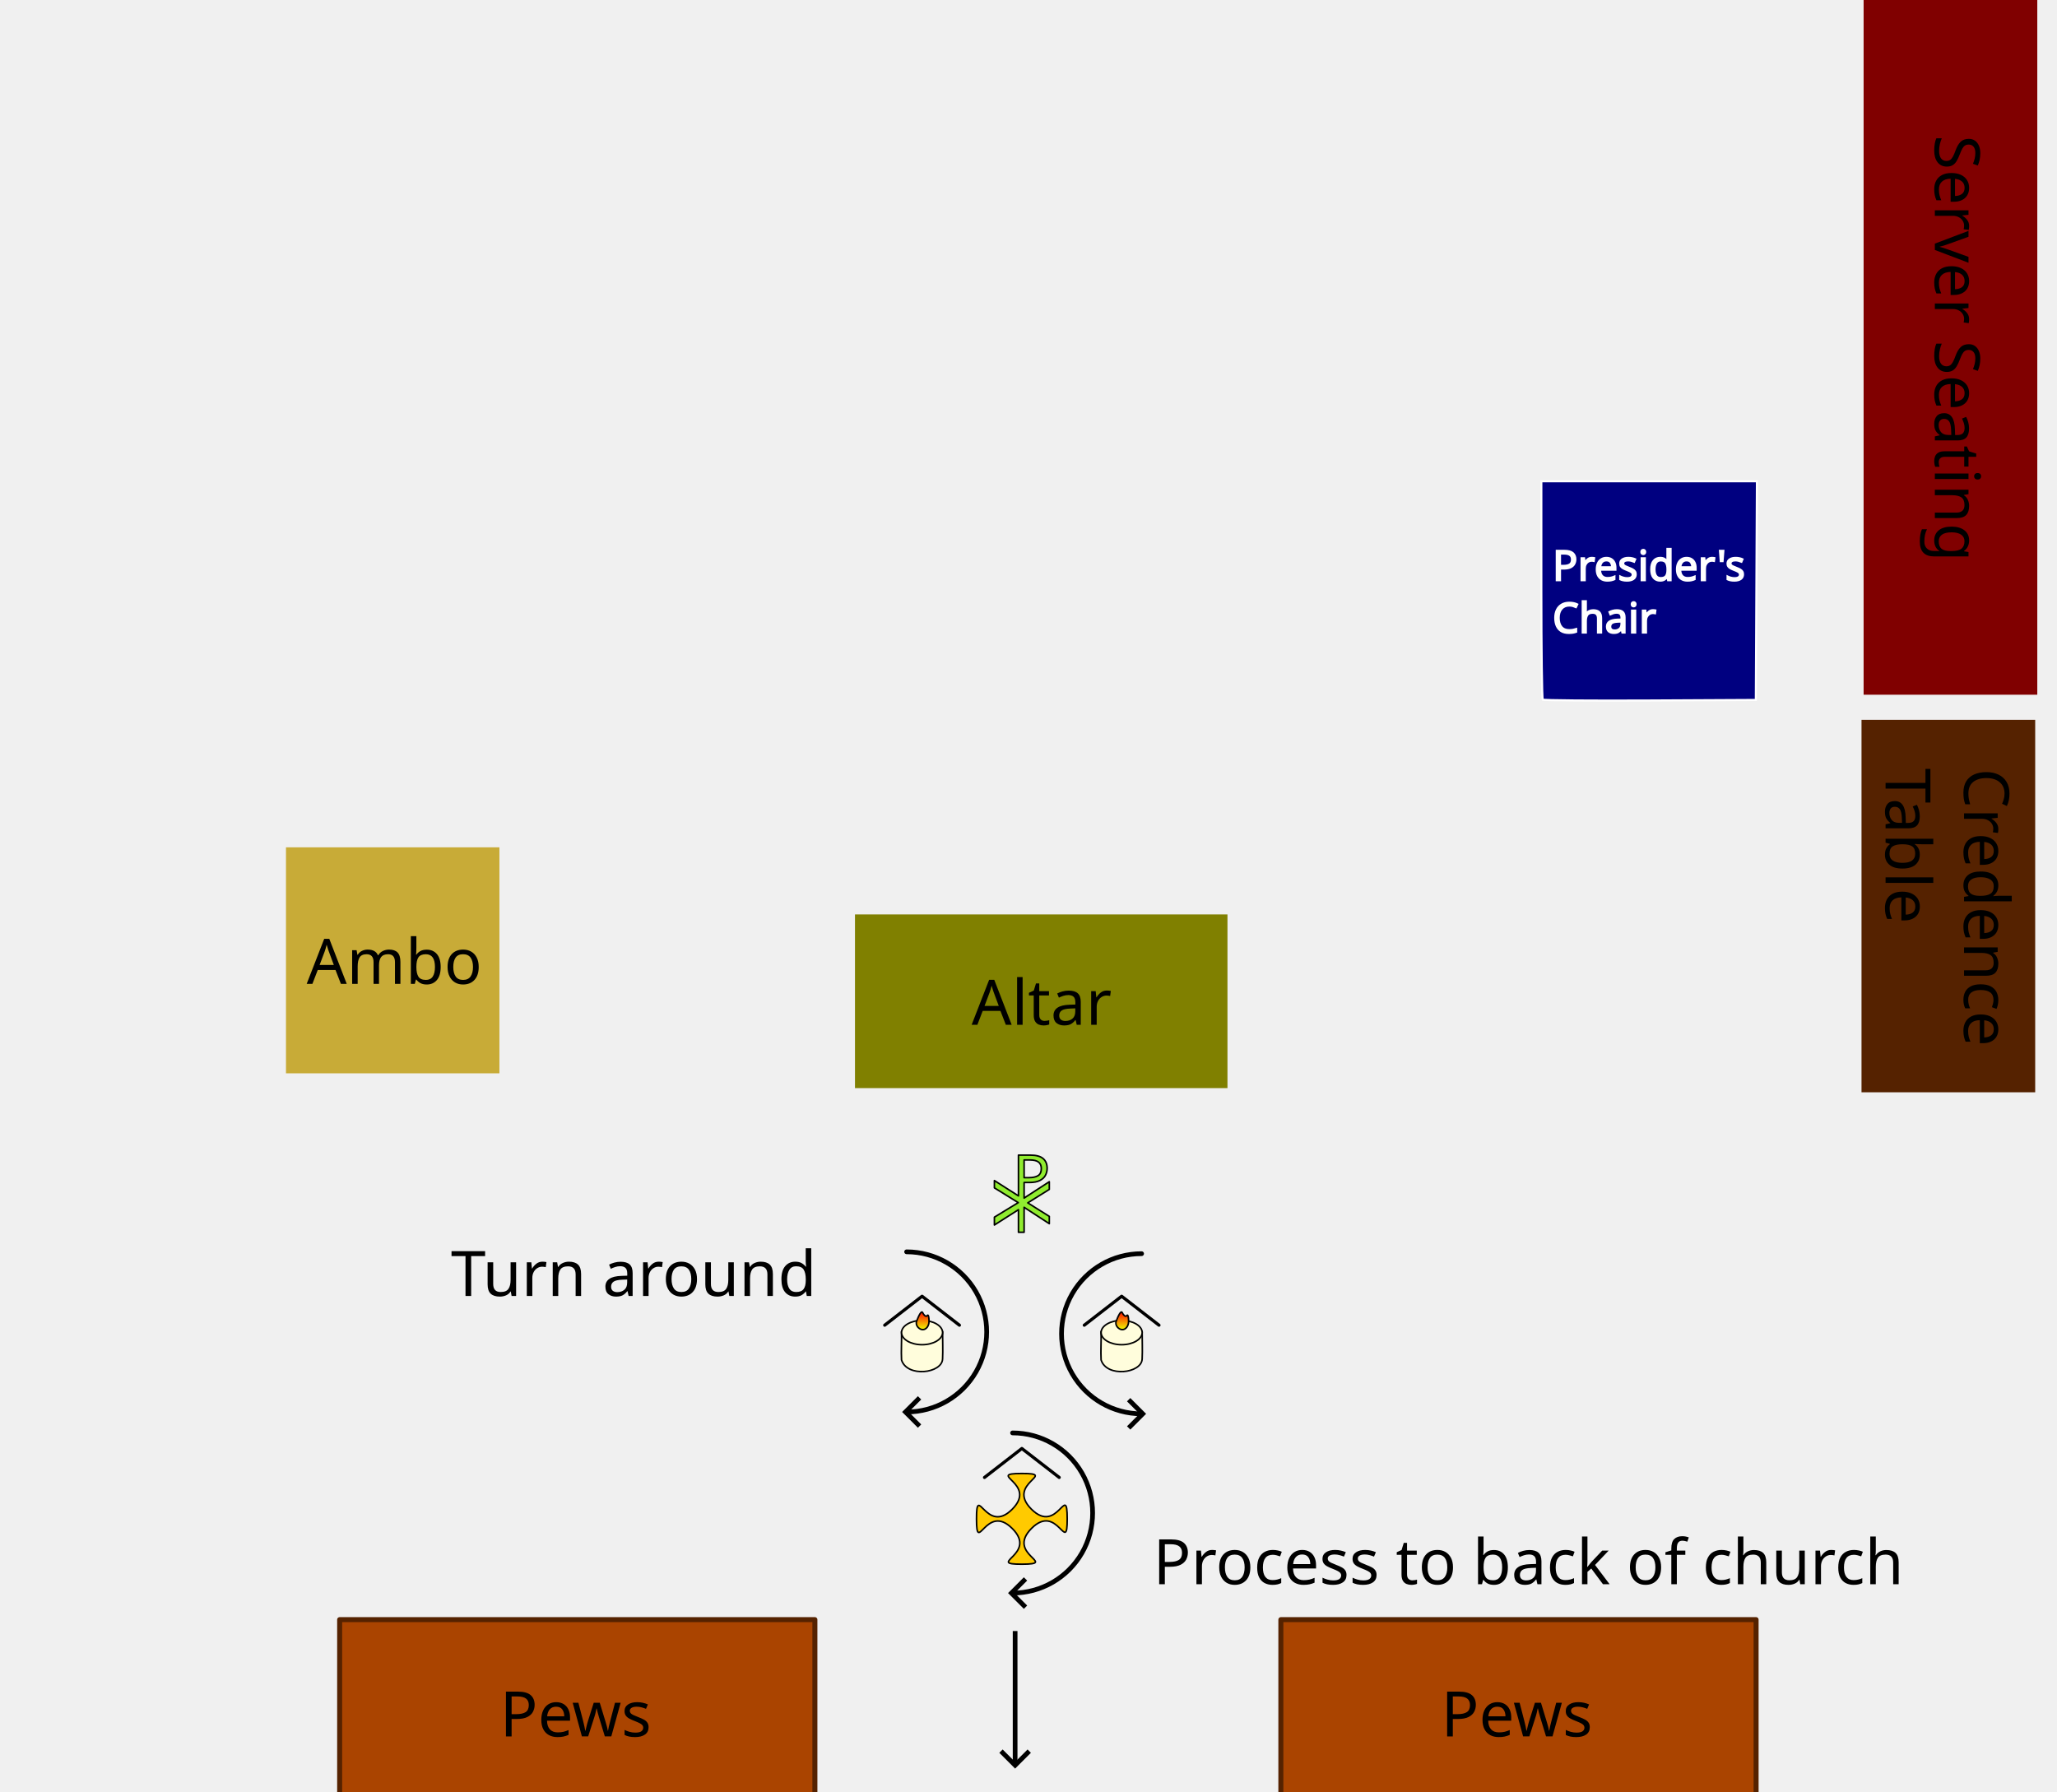
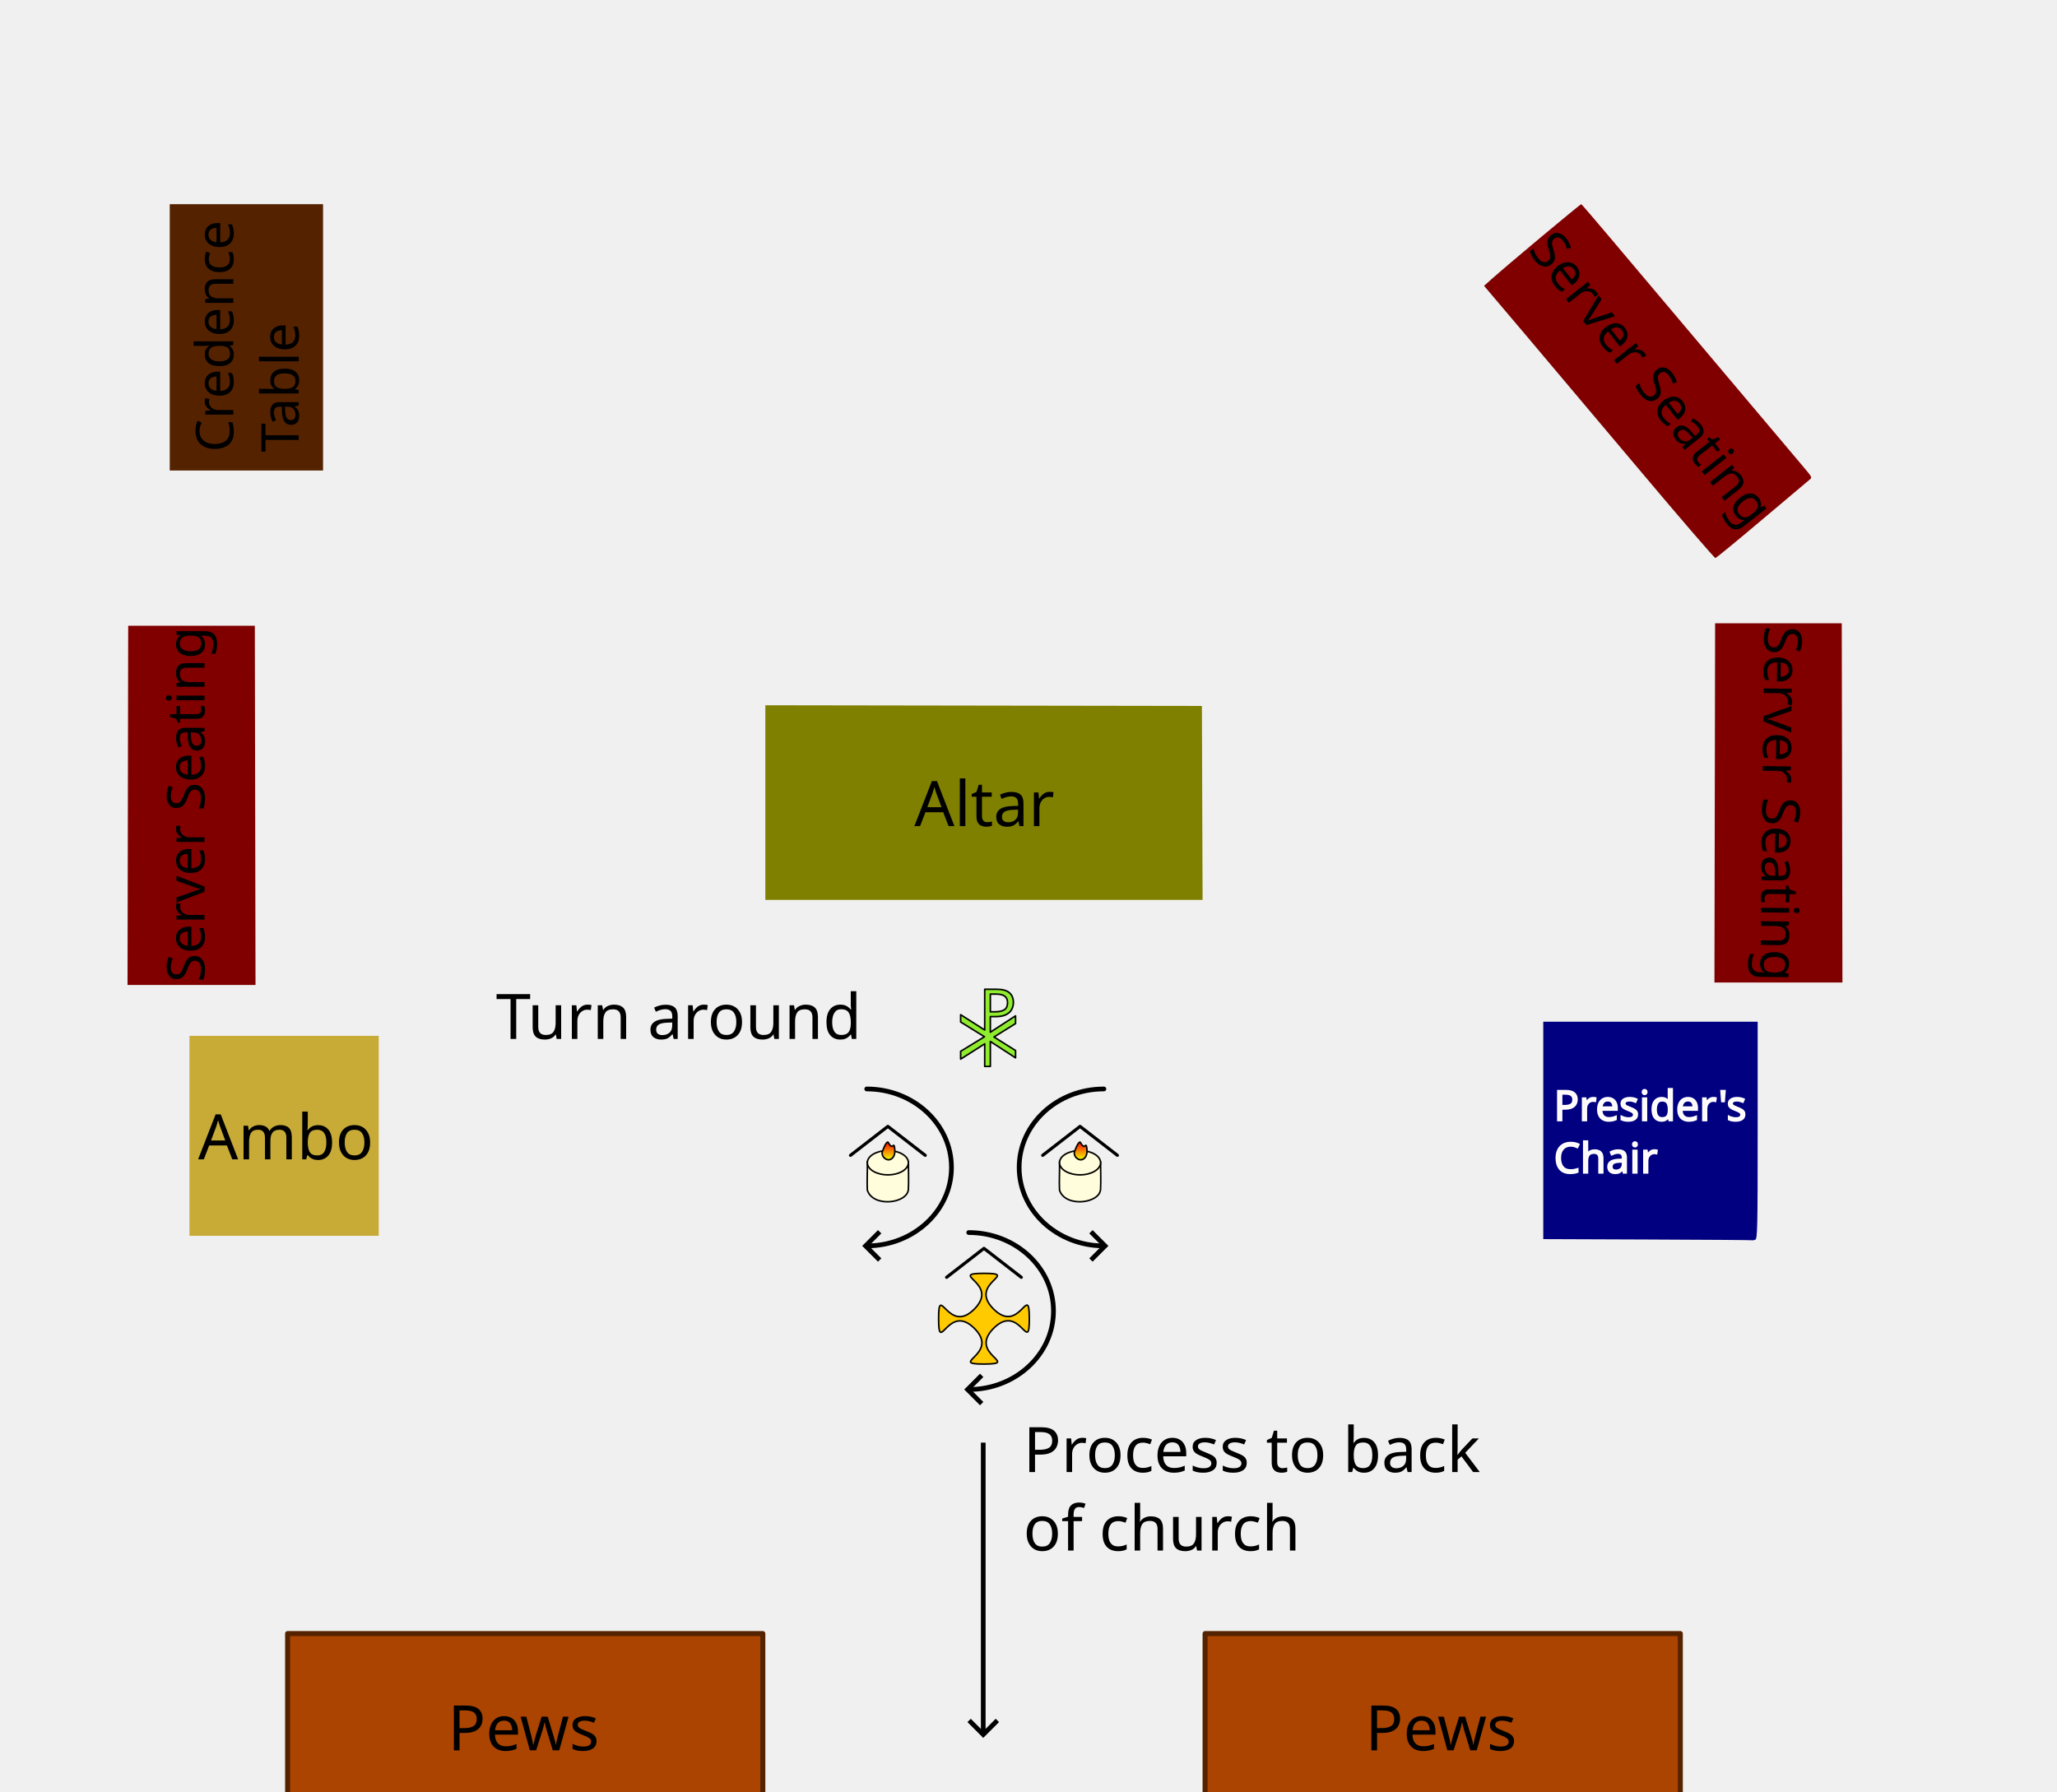
<svg xmlns="http://www.w3.org/2000/svg" xmlns:xlink="http://www.w3.org/1999/xlink" version="1.1" id="svg48" width="1310.667" height="1141.333" viewBox="0 0 1310.667 1141.333" xml:space="preserve">
  <defs id="defs52">
-     <marker style="overflow:visible" id="marker12808" refX="0" refY="0" orient="auto-start-reverse" markerWidth="4.061" markerHeight="6.707" viewBox="0 0 4.061 6.707" preserveAspectRatio="xMidYMid">
-       <path style="fill:none;stroke:context-stroke;stroke-width:1;stroke-linecap:butt" d="M 3,-3 0,0 3,3" id="path12806" transform="rotate(180,0.125,0)" />
+     <marker style="overflow:visible" id="marker5917" refX="0" refY="0" orient="auto-start-reverse" markerWidth="4.061" markerHeight="6.707" viewBox="0 0 4.061 6.707" preserveAspectRatio="xMidYMid">
+       <path style="fill:none;stroke:context-stroke;stroke-width:1;stroke-linecap:butt" d="M 3,-3 0,0 3,3" id="path5915" transform="rotate(180,0.125,0)" />
    </marker>
    <marker style="overflow:visible" id="Arrow1" refX="0" refY="0" orient="auto-start-reverse" markerWidth="4.061" markerHeight="6.707" viewBox="0 0 4.061 6.707" preserveAspectRatio="xMidYMid">
      <path style="fill:none;stroke:context-stroke;stroke-width:1;stroke-linecap:butt" d="M 3,-3 0,0 3,3" id="path5057" transform="rotate(180,0.125,0)" />
    </marker>
    <linearGradient id="linearGradient2110">
      <stop style="stop-color:#edff00;stop-opacity:1;" offset="0" id="stop2106" />
      <stop style="stop-color:#ff1700;stop-opacity:1;" offset="1" id="stop2108" />
    </linearGradient>
    <linearGradient id="linearGradient1039">
      <stop style="stop-color:#000000;stop-opacity:1;" offset="0" id="stop1037" />
    </linearGradient>
    <linearGradient xlink:href="#linearGradient2110" id="linearGradient2112" x1="-400.906" y1="784.281" x2="-400.906" y2="773.75" gradientUnits="userSpaceOnUse" gradientTransform="matrix(0.8073257,0,0,0.8073257,-77.17398,150.3789)" />
-     <linearGradient xlink:href="#linearGradient2110" id="linearGradient11844" gradientUnits="userSpaceOnUse" gradientTransform="matrix(0.8073257,0,0,0.8073257,-77.17398,150.3789)" x1="-400.906" y1="784.281" x2="-400.906" y2="773.75" />
-     <linearGradient xlink:href="#linearGradient2110" id="linearGradient15071" gradientUnits="userSpaceOnUse" gradientTransform="matrix(0.8073257,0,0,0.8073257,-77.17398,150.3789)" x1="-400.906" y1="784.281" x2="-400.906" y2="773.75" />
+     <linearGradient xlink:href="#linearGradient2110" id="linearGradient8693" gradientUnits="userSpaceOnUse" gradientTransform="matrix(0.8073257,0,0,0.8073257,-77.17398,150.3789)" x1="-400.906" y1="784.281" x2="-400.906" y2="773.75" />
+     <linearGradient xlink:href="#linearGradient2110" id="linearGradient13792" gradientUnits="userSpaceOnUse" gradientTransform="matrix(0.8073257,0,0,0.8073257,-77.17398,150.3789)" x1="-400.906" y1="784.281" x2="-400.906" y2="773.75" />
  </defs>
  <g id="g54">
+     <path style="fill:none;stroke:#000000;stroke-width:2;stroke-linecap:round;stroke-linejoin:round;stroke-dasharray:none;stroke-opacity:1" d="m -464.738,702.127 23.803,-18.438 23.803,18.438" id="path1771" />
    <text xml:space="preserve" style="font-style:normal;font-weight:normal;font-size:40px;line-height:1.25;font-family:sans-serif;fill:#000000;fill-opacity:1;stroke:none" x="314.159" y="373.549" id="text5303">
      <tspan id="tspan5301" x="314.159" y="373.549" />
    </text>
-     <g id="g1775" transform="translate(993.4986,240.1981)">
+     <g id="g1775" transform="translate(969.3546,112.6723)">
      <path style="fill:#ffca00;fill-opacity:1;stroke:#000000;stroke-width:4.58;stroke-dasharray:none;stroke-dashoffset:0;stroke-opacity:1" id="path1746" d="m -399.077,179.704 c -107.423,-11.161 -30.597,127.778 -98.665,43.926 -68.068,-83.851 52.11,19.896 63.271,-87.527 11.161,-107.423 -127.778,-30.597 -43.926,-98.665 83.851,-68.068 -19.896,52.11 87.527,63.271 107.423,11.161 30.597,-127.778 98.665,-43.926 68.068,83.851 -52.11,-19.896 -63.271,87.527 -11.161,107.423 127.778,30.597 43.926,98.665 -83.851,68.068 19.896,-52.11 -87.527,-63.271 z" transform="matrix(0.1372033,-0.1698323,0.1698323,0.1372033,-312.0219,641.285)" />
      <path style="fill:none;stroke:#000000;stroke-width:2;stroke-linecap:round;stroke-linejoin:round;stroke-dasharray:none;stroke-opacity:1" d="m -366.202,701.22 23.803,-18.438 23.803,18.438" id="path1769" />
    </g>
-     <g id="g3921" transform="translate(984.2917,61.22696)">
+     <g id="g3921" transform="translate(1084.957,-47.00451)">
      <g id="g3901" transform="matrix(1.291578,0,0,1.291578,121.3577,-225.832)" style="stroke-width:0.774;stroke-dasharray:none">
        <g id="g1976" style="stroke-width:0.774;stroke-dasharray:none">
          <path id="ellipse1964" style="fill:#fffddc;stroke:#000000;stroke-width:0.774;stroke-linecap:round;stroke-linejoin:round;stroke-dasharray:none" d="m -411.295,784.34 c 0.13,4.625 -0.247,9.546 0,14.033 2.765,8.793 20.068,6.628 20.254,-0.535 0.212,-4.273 0,-9.041 0,-13.498 z" />
          <ellipse style="fill:#fffddc;fill-opacity:1;stroke:#000000;stroke-width:0.774;stroke-linecap:round;stroke-linejoin:round;stroke-dasharray:none;stroke-dashoffset:0;stroke-opacity:1" id="path1835" ry="5.994" rx="10.127" cy="784.857" cx="-401.164" />
        </g>
        <path id="path2030" style="fill:url(#linearGradient2112);stroke:#000000;stroke-width:0.774;stroke-linecap:round;stroke-linejoin:round;stroke-dasharray:none" d="m -397.733,779.412 c -0.034,2.299 -1.445,4.011 -3.103,4.011 -1.658,0 -3.789,-2.002 -3.002,-4.163 0.833,-2.286 2.356,-5.69 3.002,-4.163 0.4,0.946 1.579,2.331 2.224,1.371 0.606,-0.902 0.905,1.239 0.879,2.944 z" />
      </g>
      <path style="fill:none;stroke:#000000;stroke-width:2;stroke-linecap:round;stroke-linejoin:round;stroke-dasharray:none;stroke-opacity:1" d="m -420.58,783.176 23.803,-18.438 23.803,18.438" id="path3895" />
    </g>
-     <g id="g4879" transform="translate(720.2628,246.4777)">
+     <g id="g4879" transform="translate(698.7557,140.7906)">
      <g aria-label="P" id="text4835" style="font-size:40px;line-height:1.25;fill:#000000;fill-opacity:1;stroke:#000000;stroke-linecap:butt;stroke-linejoin:round;stroke-opacity:1" transform="translate(-480.3961,91.84043)">
        <path id="path4841" style="fill:#90ec2f;fill-opacity:1;stroke:#000000;stroke-linecap:butt;stroke-linejoin:round;stroke-opacity:1" d="m 409.068,397.72 v 25.973 l -15.33,-9.766 v 4.654 l 15.189,9.406 -15.189,9.262 v 4.998 l 15.33,-9.756 v 14.393 h 3.6 v -15.906 l 16.055,10.436 v -4.654 l -13.719,-8.623 13.719,-8.574 v -4.9 l -16.055,10.42 v -9.922 h 3.279 c 2.853,0 5.106,-0.426 6.76,-1.279 1.68,-0.853 2.867,-1.96 3.561,-3.32 0.72,-1.387 1.08,-2.868 1.08,-4.441 0,-2.667 -0.854,-4.733 -2.561,-6.199 -1.707,-1.467 -4.427,-2.199 -8.16,-2.199 z m 3.6,3.08 h 3.641 c 2.533,0 4.385,0.453 5.559,1.359 1.173,0.907 1.76,2.279 1.76,4.119 0,2.107 -0.667,3.6 -2,4.48 -1.333,0.88 -3.36,1.32 -6.08,1.32 h -2.879 z" />
      </g>
      <g aria-label="X" transform="rotate(90)" id="text4839" style="font-size:48.997px;line-height:1.25;stroke:#000000;stroke-width:1.225;stroke-linejoin:round" />
    </g>
-     <g id="g11842" transform="translate(1111.455,61.22696)">
-       <g id="g11838" transform="matrix(1.291578,0,0,1.291578,121.3577,-225.832)" style="stroke-width:0.774;stroke-dasharray:none">
-         <g id="g11834" style="stroke-width:0.774;stroke-dasharray:none">
-           <path id="path11830" style="fill:#fffddc;stroke:#000000;stroke-width:0.774;stroke-linecap:round;stroke-linejoin:round;stroke-dasharray:none" d="m -411.295,784.34 c 0.13,4.625 -0.247,9.546 0,14.033 2.765,8.793 20.068,6.628 20.254,-0.535 0.212,-4.273 0,-9.041 0,-13.498 z" />
-           <ellipse style="fill:#fffddc;fill-opacity:1;stroke:#000000;stroke-width:0.774;stroke-linecap:round;stroke-linejoin:round;stroke-dasharray:none;stroke-dashoffset:0;stroke-opacity:1" id="ellipse11832" ry="5.994" rx="10.127" cy="784.857" cx="-401.164" />
+     <g id="g8691" transform="translate(962.5025,-47.00451)">
+       <g id="g8687" transform="matrix(1.291578,0,0,1.291578,121.3577,-225.832)" style="stroke-width:0.774;stroke-dasharray:none">
+         <g id="g8683" style="stroke-width:0.774;stroke-dasharray:none">
+           <path id="path8679" style="fill:#fffddc;stroke:#000000;stroke-width:0.774;stroke-linecap:round;stroke-linejoin:round;stroke-dasharray:none" d="m -411.295,784.34 c 0.13,4.625 -0.247,9.546 0,14.033 2.765,8.793 20.068,6.628 20.254,-0.535 0.212,-4.273 0,-9.041 0,-13.498 z" />
+           <ellipse style="fill:#fffddc;fill-opacity:1;stroke:#000000;stroke-width:0.774;stroke-linecap:round;stroke-linejoin:round;stroke-dasharray:none;stroke-dashoffset:0;stroke-opacity:1" id="ellipse8681" ry="5.994" rx="10.127" cy="784.857" cx="-401.164" />
        </g>
-         <path id="path11836" style="fill:url(#linearGradient11844);stroke:#000000;stroke-width:0.774;stroke-linecap:round;stroke-linejoin:round;stroke-dasharray:none" d="m -397.733,779.412 c -0.034,2.299 -1.445,4.011 -3.103,4.011 -1.658,0 -3.789,-2.002 -3.002,-4.163 0.833,-2.286 2.356,-5.69 3.002,-4.163 0.4,0.946 1.579,2.331 2.224,1.371 0.606,-0.902 0.905,1.239 0.879,2.944 z" />
+         <path id="path8685" style="fill:url(#linearGradient8693);stroke:#000000;stroke-width:0.774;stroke-linecap:round;stroke-linejoin:round;stroke-dasharray:none" d="m -397.733,779.412 c -0.034,2.299 -1.445,4.011 -3.103,4.011 -1.658,0 -3.789,-2.002 -3.002,-4.163 0.833,-2.286 2.356,-5.69 3.002,-4.163 0.4,0.946 1.579,2.331 2.224,1.371 0.606,-0.902 0.905,1.239 0.879,2.944 z" />
      </g>
-       <path style="fill:none;stroke:#000000;stroke-width:2;stroke-linecap:round;stroke-linejoin:round;stroke-dasharray:none;stroke-opacity:1" d="m -420.58,783.176 23.803,-18.438 23.803,18.438" id="path11840" />
+       <path style="fill:none;stroke:#000000;stroke-width:2;stroke-linecap:round;stroke-linejoin:round;stroke-dasharray:none;stroke-opacity:1" d="m -420.58,783.176 23.803,-18.438 23.803,18.438" id="path8689" />
    </g>
-     <path style="fill:none;stroke:#000000;stroke-width:3;stroke-linecap:round;stroke-linejoin:round;stroke-dasharray:none;stroke-opacity:1;marker-end:url(#Arrow1)" id="path11950" d="m -797.656,577.669 a 51.022,51.022 0 0 1 -25.511,44.187 51.022,51.022 0 0 1 -51.022,0 51.022,51.022 0 0 1 -25.511,-44.187" transform="rotate(-90)" />
-     <path style="fill:none;stroke:#000000;stroke-width:3;stroke-linecap:round;stroke-linejoin:round;stroke-dasharray:none;stroke-opacity:1;marker-end:url(#Arrow1)" id="path12776" d="m -798.834,-727.402 a 51.022,51.022 0 0 1 -25.511,44.187 51.022,51.022 0 0 1 -51.022,0 51.022,51.022 0 0 1 -25.511,-44.187" transform="matrix(0,-1,-1,0,0,0)" />
-     <path style="fill:none;stroke:#000000;stroke-width:3;stroke-linecap:round;stroke-linejoin:round;stroke-dasharray:none;stroke-opacity:1;marker-end:url(#Arrow1)" id="path12794" d="m -913.045,645.176 a 51.022,51.022 0 0 1 -25.511,44.187 51.022,51.022 0 0 1 -51.022,0 51.022,51.022 0 0 1 -25.511,-44.187" transform="rotate(-90)" />
-     <path style="fill:none;stroke:#000000;stroke-width:3;stroke-linecap:butt;stroke-linejoin:miter;stroke-opacity:1;stroke-dasharray:none;marker-end:url(#marker12808)" d="m 646.808,1039.288 v 84.776" id="path12804" />
-     <text xml:space="preserve" style="font-style:normal;font-weight:normal;font-size:40px;line-height:1.25;font-family:sans-serif;fill:#000000;fill-opacity:1;stroke:none" x="287.296" y="825.779" id="text12860">
-       <tspan id="tspan12858" x="287.296" y="825.779">Turn around</tspan>
+     <g id="g1775-0" transform="translate(154.0641,-88.60944)">
+       <path style="fill:#ffca00;fill-opacity:1;stroke:#000000;stroke-width:4.58;stroke-dasharray:none;stroke-dashoffset:0;stroke-opacity:1" id="path1746-2" d="m -399.077,179.704 c -107.423,-11.161 -30.597,127.778 -98.665,43.926 -68.068,-83.851 52.11,19.896 63.271,-87.527 11.161,-107.423 -127.778,-30.597 -43.926,-98.665 83.851,-68.068 -19.896,52.11 87.527,63.271 107.423,11.161 30.597,-127.778 98.665,-43.926 68.068,83.851 -52.11,-19.896 -63.271,87.527 -11.161,107.423 127.778,30.597 43.926,98.665 -83.851,68.068 19.896,-52.11 -87.527,-63.271 z" transform="matrix(0.1372033,-0.1698323,0.1698323,0.1372033,-312.0219,641.285)" />
+       <path style="fill:none;stroke:#000000;stroke-width:2;stroke-linecap:round;stroke-linejoin:round;stroke-dasharray:none;stroke-opacity:1" d="m -366.202,701.22 23.803,-18.438 23.803,18.438" id="path1769-3" />
+     </g>
+     <g id="g3921-5" transform="translate(4.921504,2.446033)">
+       <g id="g3901-9" transform="matrix(1.291578,0,0,1.291578,121.3577,-225.832)" style="stroke-width:0.774;stroke-dasharray:none">
+         <g id="g1976-2" style="stroke-width:0.774;stroke-dasharray:none">
+           <path id="ellipse1964-2" style="fill:#fffddc;stroke:#000000;stroke-width:0.774;stroke-linecap:round;stroke-linejoin:round;stroke-dasharray:none" d="m -411.295,784.34 c 0.13,4.625 -0.247,9.546 0,14.033 2.765,8.793 20.068,6.628 20.254,-0.535 0.212,-4.273 0,-9.041 0,-13.498 z" />
+           <ellipse style="fill:#fffddc;fill-opacity:1;stroke:#000000;stroke-width:0.774;stroke-linecap:round;stroke-linejoin:round;stroke-dasharray:none;stroke-dashoffset:0;stroke-opacity:1" id="path1835-8" ry="5.994" rx="10.127" cy="784.857" cx="-401.164" />
+         </g>
+         <path id="path2030-9" style="fill:url(#linearGradient13792);stroke:#000000;stroke-width:0.774;stroke-linecap:round;stroke-linejoin:round;stroke-dasharray:none" d="m -397.733,779.412 c -0.034,2.299 -1.445,4.011 -3.103,4.011 -1.658,0 -3.789,-2.002 -3.002,-4.163 0.833,-2.286 2.356,-5.69 3.002,-4.163 0.4,0.946 1.579,2.331 2.224,1.371 0.606,-0.902 0.905,1.239 0.879,2.944 z" />
+       </g>
+       <path style="fill:none;stroke:#000000;stroke-width:2;stroke-linecap:round;stroke-linejoin:round;stroke-dasharray:none;stroke-opacity:1" d="m -420.58,783.176 23.803,-18.438 23.803,18.438" id="path3895-7" />
+     </g>
+     <g id="g4879-3" transform="translate(6.491426,106.446)">
+       <g aria-label="P" id="text4835-6" style="font-size:40px;line-height:1.25;fill:#000000;fill-opacity:1;stroke:#000000;stroke-linecap:butt;stroke-linejoin:round;stroke-opacity:1" transform="translate(-480.3961,91.84043)">
+         <path id="path4841-1" style="fill:#90ec2f;fill-opacity:1;stroke:#000000;stroke-linecap:butt;stroke-linejoin:round;stroke-opacity:1" d="m 409.068,397.72 v 25.973 l -15.33,-9.766 v 4.654 l 15.189,9.406 -15.189,9.262 v 4.998 l 15.33,-9.756 v 14.393 h 3.6 v -15.906 l 16.055,10.436 v -4.654 l -13.719,-8.623 13.719,-8.574 v -4.9 l -16.055,10.42 v -9.922 h 3.279 c 2.853,0 5.106,-0.426 6.76,-1.279 1.68,-0.853 2.867,-1.96 3.561,-3.32 0.72,-1.387 1.08,-2.868 1.08,-4.441 0,-2.667 -0.854,-4.733 -2.561,-6.199 -1.707,-1.467 -4.427,-2.199 -8.16,-2.199 z m 3.6,3.08 h 3.641 c 2.533,0 4.385,0.453 5.559,1.359 1.173,0.907 1.76,2.279 1.76,4.119 0,2.107 -0.667,3.6 -2,4.48 -1.333,0.88 -3.36,1.32 -6.08,1.32 h -2.879 z" />
+       </g>
+       <g aria-label="X" transform="rotate(90)" id="text4839-2" style="font-size:48.997px;line-height:1.25;stroke:#000000;stroke-width:1.225;stroke-linejoin:round" />
+     </g>
+     <text xml:space="preserve" style="font-style:normal;font-weight:normal;font-size:40px;line-height:1.25;font-family:sans-serif;fill:#000000;fill-opacity:1;stroke:none" x="319.081" y="375.996" id="text5303-9">
+       <tspan id="tspan5301-3" x="319.081" y="375.996" />
    </text>
-     <text xml:space="preserve" style="font-style:normal;font-weight:normal;font-size:40px;line-height:1.25;font-family:sans-serif;fill:#000000;fill-opacity:1;stroke:none" x="734.723" y="1009.46" id="text12864">
-       <tspan id="tspan12862" x="734.723" y="1009.46">Process to back of church</tspan>
-     </text>
-     <g id="g1775-3" transform="translate(161.4865,-95.27005)">
-       <path style="fill:#ffca00;fill-opacity:1;stroke:#000000;stroke-width:4.58;stroke-dasharray:none;stroke-dashoffset:0;stroke-opacity:1" id="path1746-0" d="m -399.077,179.704 c -107.423,-11.161 -30.597,127.778 -98.665,43.926 -68.068,-83.851 52.11,19.896 63.271,-87.527 11.161,-107.423 -127.778,-30.597 -43.926,-98.665 83.851,-68.068 -19.896,52.11 87.527,63.271 107.423,11.161 30.597,-127.778 98.665,-43.926 68.068,83.851 -52.11,-19.896 -63.271,87.527 -11.161,107.423 127.778,30.597 43.926,98.665 -83.851,68.068 19.896,-52.11 -87.527,-63.271 z" transform="matrix(0.1372033,-0.1698323,0.1698323,0.1372033,-312.0219,641.285)" />
-       <path style="fill:none;stroke:#000000;stroke-width:2;stroke-linecap:round;stroke-linejoin:round;stroke-dasharray:none;stroke-opacity:1" d="m -366.202,701.22 23.803,-18.438 23.803,18.438" id="path1769-7" />
-     </g>
-     <path style="fill:none;stroke:#000000;stroke-width:2;stroke-linecap:round;stroke-linejoin:round;stroke-dasharray:none;stroke-opacity:1" d="m -452.394,697.912 23.803,-18.438 23.803,18.438" id="path1771" />
-     <g id="g3921-8" transform="translate(12.34397,-4.214582)">
-       <g id="g3901-6" transform="matrix(1.291578,0,0,1.291578,121.3577,-225.832)" style="stroke-width:0.774;stroke-dasharray:none">
-         <g id="g1976-8" style="stroke-width:0.774;stroke-dasharray:none">
-           <path id="ellipse1964-8" style="fill:#fffddc;stroke:#000000;stroke-width:0.774;stroke-linecap:round;stroke-linejoin:round;stroke-dasharray:none" d="m -411.295,784.34 c 0.13,4.625 -0.247,9.546 0,14.033 2.765,8.793 20.068,6.628 20.254,-0.535 0.212,-4.273 0,-9.041 0,-13.498 z" />
-           <ellipse style="fill:#fffddc;fill-opacity:1;stroke:#000000;stroke-width:0.774;stroke-linecap:round;stroke-linejoin:round;stroke-dasharray:none;stroke-dashoffset:0;stroke-opacity:1" id="path1835-4" ry="5.994" rx="10.127" cy="784.857" cx="-401.164" />
-         </g>
-         <path id="path2030-3" style="fill:url(#linearGradient15071);stroke:#000000;stroke-width:0.774;stroke-linecap:round;stroke-linejoin:round;stroke-dasharray:none" d="m -397.733,779.412 c -0.034,2.299 -1.445,4.011 -3.103,4.011 -1.658,0 -3.789,-2.002 -3.002,-4.163 0.833,-2.286 2.356,-5.69 3.002,-4.163 0.4,0.946 1.579,2.331 2.224,1.371 0.606,-0.902 0.905,1.239 0.879,2.944 z" />
-       </g>
-       <path style="fill:none;stroke:#000000;stroke-width:2;stroke-linecap:round;stroke-linejoin:round;stroke-dasharray:none;stroke-opacity:1" d="m -420.58,783.176 23.803,-18.438 23.803,18.438" id="path3895-1" />
-     </g>
-     <g id="g4879-4" transform="translate(13.91389,-4.214582)">
-       <g aria-label="P" id="text4835-9" style="font-size:40px;line-height:1.25;fill:#000000;fill-opacity:1;stroke:#000000;stroke-linecap:butt;stroke-linejoin:round;stroke-opacity:1" transform="translate(-480.3961,91.84043)">
-         <path id="path4841-2" style="fill:#90ec2f;fill-opacity:1;stroke:#000000;stroke-linecap:butt;stroke-linejoin:round;stroke-opacity:1" d="m 409.068,397.72 v 25.973 l -15.33,-9.766 v 4.654 l 15.189,9.406 -15.189,9.262 v 4.998 l 15.33,-9.756 v 14.393 h 3.6 v -15.906 l 16.055,10.436 v -4.654 l -13.719,-8.623 13.719,-8.574 v -4.9 l -16.055,10.42 v -9.922 h 3.279 c 2.853,0 5.106,-0.426 6.76,-1.279 1.68,-0.853 2.867,-1.96 3.561,-3.32 0.72,-1.387 1.08,-2.868 1.08,-4.441 0,-2.667 -0.854,-4.733 -2.561,-6.199 -1.707,-1.467 -4.427,-2.199 -8.16,-2.199 z m 3.6,3.08 h 3.641 c 2.533,0 4.385,0.453 5.559,1.359 1.173,0.907 1.76,2.279 1.76,4.119 0,2.107 -0.667,3.6 -2,4.48 -1.333,0.88 -3.36,1.32 -6.08,1.32 h -2.879 z" />
-       </g>
-       <g aria-label="X" transform="rotate(90)" id="text4839-0" style="font-size:48.997px;line-height:1.25;stroke:#000000;stroke-width:1.225;stroke-linejoin:round" />
-     </g>
-     <text xml:space="preserve" style="font-style:normal;font-weight:normal;font-size:40px;line-height:1.25;font-family:sans-serif;fill:#000000;fill-opacity:1;stroke:none" x="326.503" y="369.335" id="text5303-6">
-       <tspan id="tspan5301-8" x="326.503" y="369.335" />
-     </text>
-     <g id="g13307" transform="translate(12.34397,-4.214582)">
-       <path style="fill:#808000;stroke-width:1.333" d="m 532.43,642.215 v -55.333 h 118.667 118.667 v 55.333 55.333 H 651.097 532.43 Z" id="path4033" />
-       <text xml:space="preserve" style="font-style:normal;font-weight:normal;font-size:40px;line-height:1.25;font-family:sans-serif;fill:#000000;fill-opacity:1;stroke:none" x="606.757" y="657.215" id="text13055">
-         <tspan id="tspan13053" x="606.757" y="657.215">Altar</tspan>
-       </text>
-     </g>
-     <g id="g13302" transform="translate(145.7873,-13.63411)">
-       <path style="fill:#c8ab37;stroke-width:1.333" d="m 36.43,625.548 v -72 h 68 68 v 72 72 h -68 -68 z" id="path4031" />
-       <text xml:space="preserve" style="font-style:normal;font-weight:normal;font-size:40px;line-height:1.25;font-family:sans-serif;fill:#000000;fill-opacity:1;stroke:none" x="49.63" y="640.548" id="text13059">
-         <tspan id="tspan13057" x="49.63" y="640.548">Ambo</tspan>
-       </text>
-     </g>
-     <g id="g13323" transform="translate(12.34397,-4.214582)">
-       <path style="fill:#000080;stroke:#ffffff;stroke-width:1.333" d="m 970.664,450.004 c -0.496,-0.496 -0.901,-32.001 -0.901,-70.012 v -69.111 h 68.679 68.679 l -0.345,69.667 -0.345,69.667 -67.432,0.345 c -37.088,0.19 -67.838,-0.06 -68.333,-0.556 z" id="path4035" />
-       <text xml:space="preserve" style="font-style:normal;font-variant:normal;font-weight:normal;font-stretch:normal;font-size:26.667px;line-height:1.25;font-family:sans-serif;-inkscape-font-specification:'sans-serif, Normal';font-variant-ligatures:normal;font-variant-caps:normal;font-variant-numeric:normal;font-variant-east-asian:normal;fill:#ffffff;fill-opacity:1;stroke:#ffffff" x="976.83" y="374.086" id="text13063">
-         <tspan id="tspan13061" x="976.83" y="374.086">Presider's</tspan>
-         <tspan x="976.83" y="407.419" id="tspan13065">Chair</tspan>
-       </text>
-     </g>
-     <g id="g13334" transform="translate(12.34397,-4.214582)">
-       <path style="fill:#800000;stroke-width:1.333" d="M 1175.097,225.548 V 4.215 h 55.333 55.333 V 225.548 446.881 h -55.333 -55.333 z" id="path4037" />
-       <text xml:space="preserve" style="font-style:normal;font-weight:normal;font-size:40px;line-height:1.25;font-family:sans-serif;fill:#000000;fill-opacity:1;stroke:none" x="90.288" y="-1220.49" id="text13069" transform="rotate(90)">
-         <tspan id="tspan13067" x="90.288" y="-1220.49">Server Seating</tspan>
-       </text>
-     </g>
-     <g id="g13329" transform="translate(12.34397,-4.214582)">
-       <path style="fill:#552200;stroke-width:1.333" d="M 1173.763,581.548 V 462.881 h 55.333 55.333 V 581.548 700.215 h -55.333 -55.333 z" id="path4029" />
-       <text xml:space="preserve" style="font-style:normal;font-weight:normal;font-size:40px;line-height:1.25;font-family:sans-serif;fill:#000000;fill-opacity:1;stroke:none" x="493.768" y="-1239.097" id="text13073" transform="rotate(90)">
-         <tspan id="tspan13071" x="493.768" y="-1239.097">Credence</tspan>
-         <tspan x="493.768" y="-1189.097" id="tspan13075">Table</tspan>
-       </text>
-     </g>
-     <g id="g13312" transform="translate(12.34397,-4.214582)">
+     <g id="g13312" transform="translate(-20.82611,4.6681)">
      <rect style="fill:#aa4400;stroke:#552200;stroke-width:3.191;stroke-linecap:round;stroke-linejoin:round" id="rect13131" width="302.804" height="120.693" x="204.076" y="1036.244" />
      <text xml:space="preserve" style="font-style:normal;font-weight:normal;font-size:40px;line-height:1.25;font-family:sans-serif;fill:#000000;fill-opacity:1;stroke:none" x="306.158" y="1110.67" id="text13293">
        <tspan id="tspan13291" x="306.158" y="1110.67">Pews</tspan>
      </text>
    </g>
-     <g id="g13317" transform="translate(12.34397,-4.214582)">
+     <g id="g13317" transform="translate(-35.93517,4.6681)">
      <rect style="fill:#aa4400;stroke:#552200;stroke-width:3.191;stroke-linecap:round;stroke-linejoin:round" id="rect13289" width="302.804" height="120.693" x="803.787" y="1036.244" />
      <text xml:space="preserve" style="font-style:normal;font-weight:normal;font-size:40px;line-height:1.25;font-family:sans-serif;fill:#000000;fill-opacity:1;stroke:none" x="905.869" y="1110.67" id="text13297">
        <tspan id="tspan13295" x="905.869" y="1110.67">Pews</tspan>
      </text>
    </g>
+     <g id="g4423" transform="translate(0,104)">
+       <path style="fill:#808000;fill-opacity:1;stroke-width:1" d="m 487.65,407.393 v -62.007 l 139.085,0.215 139.085,0.215 0.218,61.792 0.218,61.792 H 626.953 487.65 Z" id="path714" />
+       <text xml:space="preserve" style="font-style:normal;font-weight:normal;font-size:40px;line-height:1.25;font-family:sans-serif;fill:#000000;fill-opacity:1;stroke:none" x="582.613" y="422.393" id="text4316">
+         <tspan id="tspan4314" x="582.613" y="422.393">Altar</tspan>
+       </text>
+     </g>
+     <g id="g4428" transform="translate(0,104)">
+       <path style="fill:#c8ab37;fill-opacity:1;stroke-width:1" d="m 120.719,619.74 v -63.703 h 60.306 60.306 v 63.703 63.703 H 181.025 120.719 Z" id="path706" />
+       <text xml:space="preserve" style="font-style:normal;font-weight:normal;font-size:40px;line-height:1.25;font-family:sans-serif;fill:#000000;fill-opacity:1;stroke:none" x="126.225" y="634.74" id="text4320">
+         <tspan id="tspan4318" x="126.225" y="634.74">Ambo</tspan>
+       </text>
+     </g>
+     <g id="g4408" transform="translate(0,104)">
+       <path style="fill:#000080;fill-opacity:1;stroke-width:1" d="m 1049.951,685.805 -66.622,-0.254 v -69.261 -69.261 h 68.306 68.306 v 69.165 c 0,62.182 -0.154,69.224 -1.522,69.749 -0.837,0.321 -1.595,0.479 -1.684,0.35 -0.088,-0.129 -30.142,-0.348 -66.784,-0.488 z" id="path708" />
+       <text xml:space="preserve" style="font-style:normal;font-variant:normal;font-weight:normal;font-stretch:normal;font-size:26.667px;line-height:1.25;font-family:sans-serif;-inkscape-font-specification:'sans-serif, Normal';font-variant-ligatures:normal;font-variant-caps:normal;font-variant-numeric:normal;font-variant-east-asian:normal;fill:#fff9f9;fill-opacity:1;stroke:#ffffff;stroke-opacity:1" x="990.022" y="610.017" id="text4374">
+         <tspan id="tspan4372" x="990.022" y="610.017">Presider's</tspan>
+         <tspan x="990.022" y="643.35" id="tspan4376">Chair</tspan>
+       </text>
+     </g>
+     <g id="g4418" transform="translate(0,84.33866)">
+       <path style="fill:#800000;fill-opacity:1;stroke-width:1" d="m 1044.84,215.344 c -25.927,-30.83 -58.86,-69.89 -73.184,-86.8 l -26.044,-30.746 4.385,-3.938 c 9.977,-8.96 57.058,-48.292 57.567,-48.091 0.303,0.12 9.085,10.346 19.515,22.726 37.044,43.968 115.037,136.441 121.326,143.849 6.265,7.382 6.354,7.551 4.668,8.918 -0.945,0.767 -14.617,12.287 -30.381,25.601 -15.764,13.314 -29.123,24.281 -29.686,24.371 -0.564,0.09 -22.238,-25.061 -48.165,-55.891 z" id="path718" />
+       <text xml:space="preserve" style="font-style:normal;font-variant:normal;font-weight:normal;font-stretch:normal;font-size:33.333px;line-height:1.25;font-family:sans-serif;-inkscape-font-specification:'sans-serif, Normal';font-variant-ligatures:normal;font-variant-caps:normal;font-variant-numeric:normal;font-variant-east-asian:normal;fill:#000000;fill-opacity:1;stroke:none" x="660.694" y="-718.311" id="text4380" transform="rotate(51.79506)">
+         <tspan id="tspan4378" x="660.694" y="-718.311">Server Seating</tspan>
+       </text>
+     </g>
+     <g id="g4439" transform="translate(0,104)">
+       <path style="fill:#552200;fill-opacity:1;stroke-width:1" d="M 108.16,110.956 V 26.107 h 48.839 48.839 v 84.849 84.849 h -48.839 -48.839 z" id="path716" />
+       <text xml:space="preserve" style="font-style:normal;font-variant:normal;font-weight:normal;font-stretch:normal;font-size:33.333px;line-height:1.25;font-family:sans-serif;-inkscape-font-specification:'sans-serif, Normal';font-variant-ligatures:normal;font-variant-caps:normal;font-variant-numeric:normal;font-variant-east-asian:normal;fill:#000000;fill-opacity:1;stroke:none" x="-184.106" y="148.666" id="text4384" transform="rotate(-90)">
+         <tspan id="tspan4382" x="-184.106" y="148.666">Credence</tspan>
+         <tspan x="-184.106" y="190.332" id="tspan4386">Table</tspan>
+       </text>
+     </g>
+     <text xml:space="preserve" style="font-style:normal;font-weight:normal;font-size:40px;line-height:1.25;font-family:sans-serif;fill:#000000;fill-opacity:1;stroke:none" x="304.565" y="73.786" id="text4390">
+       <tspan id="tspan4388" x="304.565" y="73.786" />
+     </text>
+     <g id="g4413" transform="translate(0,104)">
+       <path style="fill:#800000;fill-opacity:1;stroke-width:1" d="m 1092.614,407.608 0.215,-114.453 h 40.345 40.345 l 0.215,114.453 0.215,114.453 h -40.776 -40.776 z" id="path712" />
+       <text xml:space="preserve" style="font-style:normal;font-variant:normal;font-weight:normal;font-stretch:normal;font-size:33.333px;line-height:1.25;font-family:sans-serif;-inkscape-font-specification:'sans-serif, Normal';font-variant-ligatures:normal;font-variant-caps:normal;font-variant-numeric:normal;font-variant-east-asian:normal;fill:#000000;fill-opacity:1;stroke:none" x="281.821" y="-1127.554" id="text4394" transform="rotate(90.65697)">
+         <tspan id="tspan4392" x="281.821" y="-1127.554">Server Seating</tspan>
+       </text>
+     </g>
+     <g id="g4433" transform="translate(0,104)">
+       <path style="fill:#800000;fill-opacity:1;stroke-width:1" d="m 81.471,409.178 0.215,-114.453 h 40.345 40.345 l 0.215,114.453 0.215,114.453 H 122.032 81.256 Z" id="path710" />
+       <text xml:space="preserve" style="font-style:normal;font-variant:normal;font-weight:normal;font-stretch:normal;font-size:33.333px;line-height:1.25;font-family:sans-serif;-inkscape-font-specification:'sans-serif, Normal';font-variant-ligatures:normal;font-variant-caps:normal;font-variant-numeric:normal;font-variant-east-asian:normal;fill:#000000;fill-opacity:1;stroke:none" x="-521.894" y="130.315" id="text4402" transform="rotate(-90)">
+         <tspan id="tspan4400" x="-521.894" y="130.315">Server Seating</tspan>
+       </text>
+     </g>
+     <text xml:space="preserve" style="font-style:normal;font-weight:normal;font-size:40px;line-height:1.25;font-family:sans-serif;fill:#000000;fill-opacity:1;stroke:none" x="380.423" y="340.825" id="text4616">
+       <tspan id="tspan4614" x="380.423" y="340.825" />
+     </text>
+     <path style="fill:none;fill-opacity:1;stroke:#000000;stroke-width:3;stroke-linecap:round;stroke-dasharray:none;stroke-opacity:1;marker-end:url(#Arrow1)" id="path5124" d="m 552.25,693.876 a 54,50 0 0 1 54,50 54,50 0 0 1 -54,50" />
+     <path style="fill:none;fill-opacity:1;stroke:#000000;stroke-width:3;stroke-linecap:round;stroke-dasharray:none;stroke-opacity:1;marker-end:url(#Arrow1)" id="path5765" d="m -703.379,693.876 a 54,50 0 0 1 54,50 54,50 0 0 1 -54,50" transform="scale(-1,1)" />
+     <path style="fill:none;fill-opacity:1;stroke:#000000;stroke-width:3;stroke-linecap:round;stroke-dasharray:none;stroke-opacity:1;marker-end:url(#Arrow1)" id="path5775" d="m 617.25,785.376 a 54,50 0 0 1 54,50 54,50 0 0 1 -54,50" />
+     <path style="fill:none;stroke:#000000;stroke-width:3;stroke-linecap:butt;stroke-linejoin:miter;stroke-opacity:1;stroke-dasharray:none;marker-end:url(#marker5917)" d="M 626.497,919.239 V 1104.501" id="path5913" />
+     <text xml:space="preserve" style="font-style:normal;font-weight:normal;font-size:40px;line-height:1.25;font-family:sans-serif;fill:#000000;fill-opacity:1;stroke:none" x="316" y="662" id="text5967">
+       <tspan id="tspan5965" x="316" y="662">Turn around</tspan>
+     </text>
+     <text xml:space="preserve" style="font-style:normal;font-weight:normal;font-size:40px;line-height:1.25;font-family:sans-serif;fill:#000000;fill-opacity:1;stroke:none" x="652" y="938" id="text5971">
+       <tspan id="tspan5969" x="652" y="938">Process to back</tspan>
+       <tspan x="652" y="988" id="tspan5973">of church</tspan>
+     </text>
  </g>
</svg>
